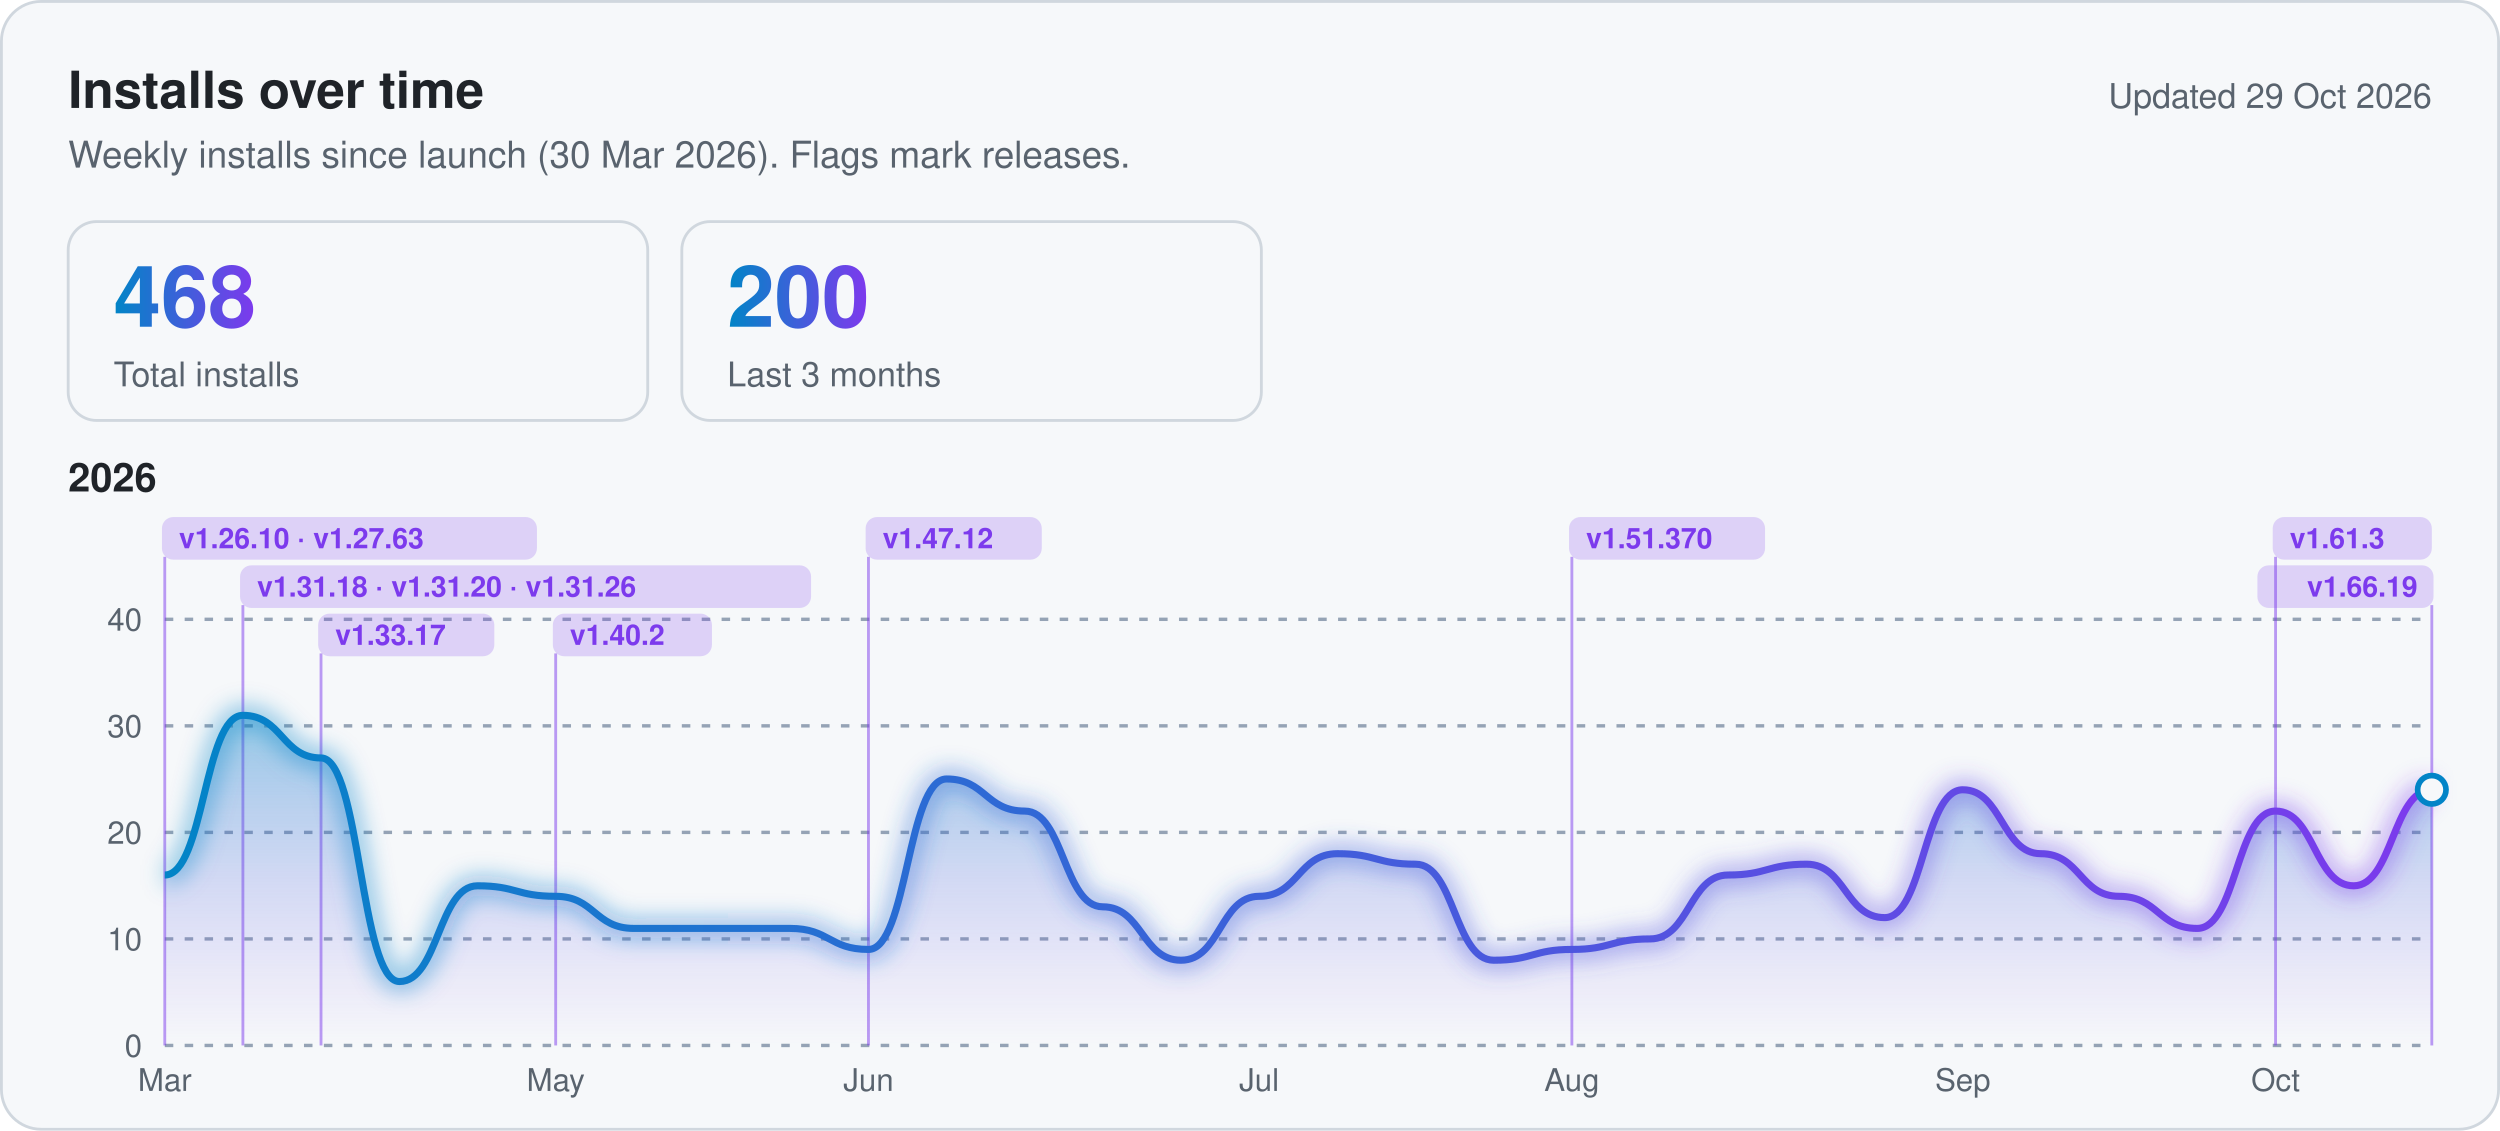
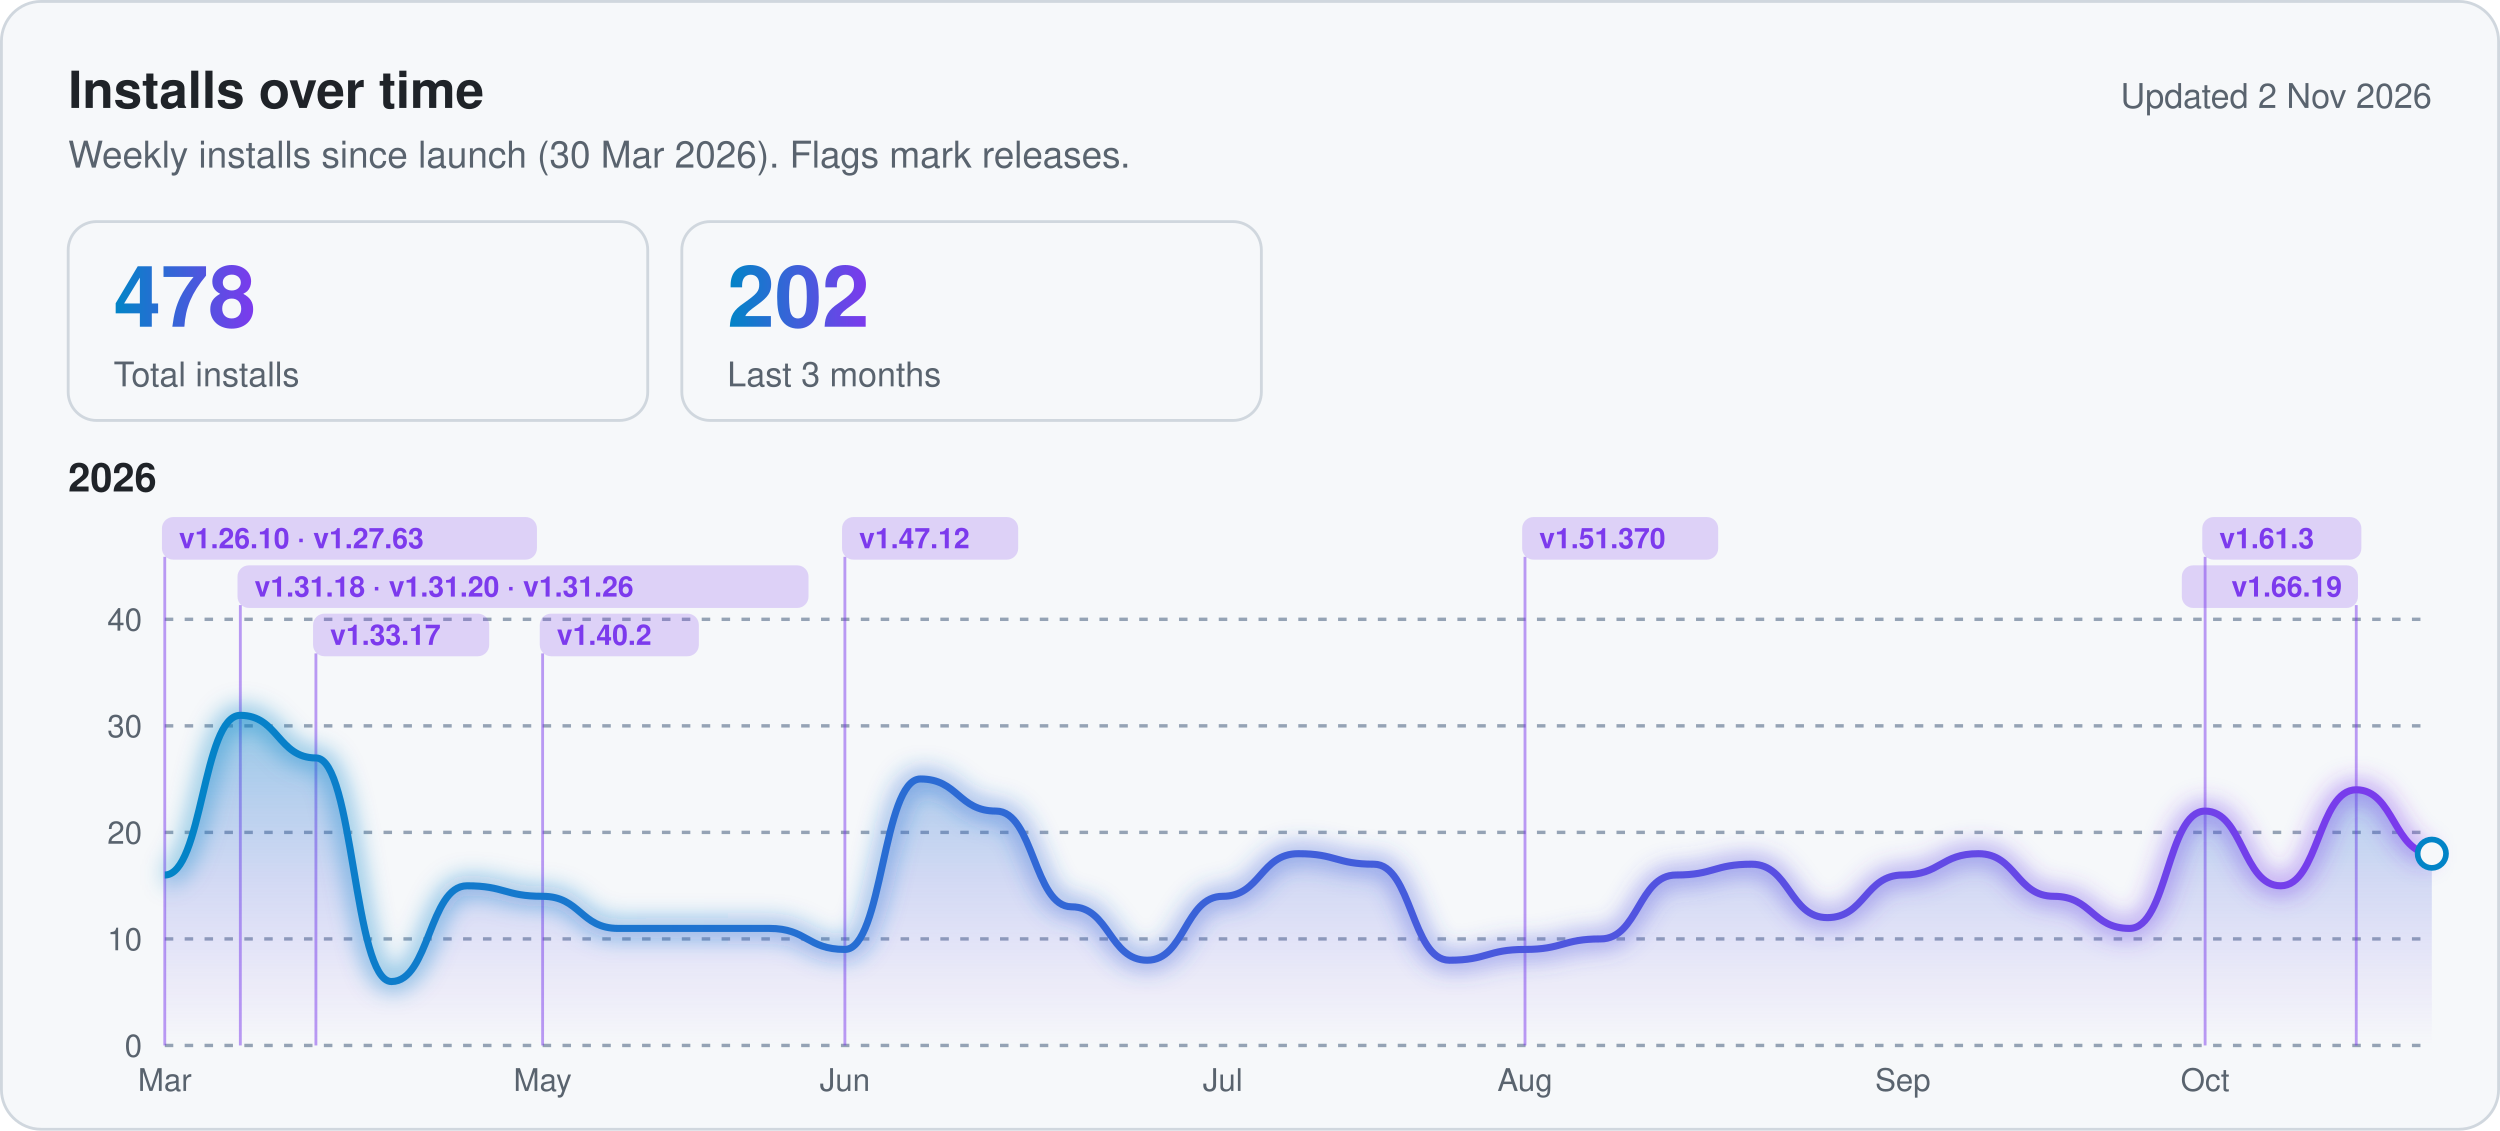
<svg xmlns="http://www.w3.org/2000/svg" viewBox="0 0 880 398" width="880" height="398" role="img" aria-label="Installs over time" font-family="'Segoe UI', system-ui, -apple-system, Helvetica, Arial, sans-serif">
  <style>@keyframes draw{from{stroke-dasharray:1;stroke-dashoffset:1}to{stroke-dasharray:1;stroke-dashoffset:0}}@keyframes fade{from{opacity:0}}.ln,.gw{animation:draw 2.2s ease-out .2s backwards}.fd{animation:fade 1.4s ease 1.2s backwards}@media (prefers-reduced-motion:reduce){.lwv{display:none}}@media (prefers-reduced-motion:reduce){*{animation:none!important}}</style>
  <defs>
    <linearGradient id="lg" x1="0" x2="1">
      <stop offset="0" stop-color="#0284c7" />
      <stop offset="1" stop-color="#7c3aed" />
    </linearGradient>
    <linearGradient id="ag" x1="0" x2="0" y1="0" y2="1">
      <stop offset="0" stop-color="#0284c7" stop-opacity=".4" />
      <stop offset="1" stop-color="#7c3aed" stop-opacity="0" />
    </linearGradient>
    <filter id="gw" x="-5%" y="-30%" width="110%" height="160%">
      <feGaussianBlur stdDeviation="4" />
    </filter>
    <linearGradient id="wv0" gradientUnits="userSpaceOnUse" x1="0" y1="0" x2="880" y2="0" gradientTransform="translate(-20,0)">
      <stop offset="0" stop-color="#fff" stop-opacity="0" />
      <stop offset=".04" stop-color="#fff" stop-opacity="0" />
      <stop offset=".08" stop-color="#fff" stop-opacity="1" />
      <stop offset=".086" stop-color="#fff" stop-opacity="0" />
      <stop offset="1" stop-color="#fff" stop-opacity="0" />
      <animateTransform attributeName="gradientTransform" type="translate" values="-20 0;825 0" keyTimes="0;1" dur="8s" begin="2.4s" repeatCount="indefinite" />
    </linearGradient>
  </defs>
  <rect x=".5" y=".5" width="879" height="397" rx="14" fill="#f6f8fa" stroke="#d0d7de" />
  <text x="24" y="38" font-size="18" font-weight="700" fill="#1f2328">Installs over time</text>
  <text x="24" y="59" font-size="13" fill="#59636e">Weekly installs since launch (30 Mar 2026). Flags mark releases.</text>
-   <text x="856" y="38" font-size="12" fill="#59636e" text-anchor="end">Updated 29 Oct 2026</text>
+   <text x="856" y="38" font-size="12" fill="#59636e" text-anchor="end">Updated 2 Nov 2026</text>
  <rect x="24" y="78" width="204" height="70" rx="10" fill="none" stroke="#d0d7de" />
-   <text x="40" y="115" font-size="30" font-weight="700" fill="url(#lg)">468</text>
+   <text x="40" y="115" font-size="30" font-weight="700" fill="url(#lg)">478</text>
  <text x="40" y="136" font-size="12" fill="#59636e">Total installs</text>
  <rect x="240" y="78" width="204" height="70" rx="10" fill="none" stroke="#d0d7de" />
-   <text x="256" y="115" font-size="30" font-weight="700" fill="url(#lg)">200</text>
+   <text x="256" y="115" font-size="30" font-weight="700" fill="url(#lg)">202</text>
  <text x="256" y="136" font-size="12" fill="#59636e">Last 3 months</text>
  <text x="24" y="173" font-size="14" font-weight="700" fill="#1f2328">2026</text>
  <line x1="58" x2="856" y1="368.0" y2="368.0" stroke="#95a3b5" stroke-width="1.2" stroke-dasharray="3 4" />
  <text x="50" y="372.0" font-size="11" fill="#59636e" text-anchor="end">0</text>
  <line x1="58" x2="856" y1="330.5" y2="330.5" stroke="#95a3b5" stroke-width="1.2" stroke-dasharray="3 4" />
  <text x="50" y="334.5" font-size="11" fill="#59636e" text-anchor="end">10</text>
  <line x1="58" x2="856" y1="293.0" y2="293.0" stroke="#95a3b5" stroke-width="1.2" stroke-dasharray="3 4" />
  <text x="50" y="297.0" font-size="11" fill="#59636e" text-anchor="end">20</text>
  <line x1="58" x2="856" y1="255.5" y2="255.5" stroke="#95a3b5" stroke-width="1.2" stroke-dasharray="3 4" />
  <text x="50" y="259.5" font-size="11" fill="#59636e" text-anchor="end">30</text>
  <line x1="58" x2="856" y1="218.0" y2="218.0" stroke="#95a3b5" stroke-width="1.2" stroke-dasharray="3 4" />
  <text x="50" y="222.0" font-size="11" fill="#59636e" text-anchor="end">40</text>
  <text x="58.0" y="384" font-size="11" fill="#59636e" text-anchor="middle">Mar</text>
-   <text x="195.6" y="384" font-size="11" fill="#59636e" text-anchor="middle">May</text>
-   <text x="305.7" y="384" font-size="11" fill="#59636e" text-anchor="middle">Jun</text>
-   <text x="443.2" y="384" font-size="11" fill="#59636e" text-anchor="middle">Jul</text>
-   <text x="553.3" y="384" font-size="11" fill="#59636e" text-anchor="middle">Aug</text>
-   <text x="690.9" y="384" font-size="11" fill="#59636e" text-anchor="middle">Sep</text>
-   <text x="801.0" y="384" font-size="11" fill="#59636e" text-anchor="middle">Oct</text>
+   <text x="191.0" y="384" font-size="11" fill="#59636e" text-anchor="middle">May</text>
+   <text x="297.4" y="384" font-size="11" fill="#59636e" text-anchor="middle">Jun</text>
+   <text x="430.4" y="384" font-size="11" fill="#59636e" text-anchor="middle">Jul</text>
+   <text x="536.8" y="384" font-size="11" fill="#59636e" text-anchor="middle">Aug</text>
+   <text x="669.8" y="384" font-size="11" fill="#59636e" text-anchor="middle">Sep</text>
+   <text x="776.2" y="384" font-size="11" fill="#59636e" text-anchor="middle">Oct</text>
  <line x1="58.0" x2="58.0" y1="196" y2="368" stroke="#7c3aed" stroke-opacity=".5" />
  <rect x="57.0" y="182" width="132" height="15" rx="4" fill="#7c3aed" fill-opacity=".2" />
  <text x="63.0" y="193" font-size="10" font-weight="600" fill="#7c3aed" text-anchor="start">v1.26.10 · v1.27.63</text>
-   <line x1="85.5" x2="85.5" y1="213" y2="368" stroke="#7c3aed" stroke-opacity=".5" />
-   <rect x="84.5" y="199" width="201" height="15" rx="4" fill="#7c3aed" fill-opacity=".2" />
-   <text x="90.5" y="210" font-size="10" font-weight="600" fill="#7c3aed" text-anchor="start">v1.31.18 · v1.31.20 · v1.31.26</text>
-   <line x1="113.0" x2="113.0" y1="230" y2="368" stroke="#7c3aed" stroke-opacity=".5" />
-   <rect x="112.0" y="216" width="62" height="15" rx="4" fill="#7c3aed" fill-opacity=".2" />
-   <text x="118.0" y="227" font-size="10" font-weight="600" fill="#7c3aed" text-anchor="start">v1.33.17</text>
-   <line x1="195.6" x2="195.6" y1="230" y2="368" stroke="#7c3aed" stroke-opacity=".5" />
-   <rect x="194.6" y="216" width="56" height="15" rx="4" fill="#7c3aed" fill-opacity=".2" />
-   <text x="200.6" y="227" font-size="10" font-weight="600" fill="#7c3aed" text-anchor="start">v1.40.2</text>
-   <line x1="305.7" x2="305.7" y1="196" y2="368" stroke="#7c3aed" stroke-opacity=".5" />
-   <rect x="304.7" y="182" width="62" height="15" rx="4" fill="#7c3aed" fill-opacity=".2" />
-   <text x="310.7" y="193" font-size="10" font-weight="600" fill="#7c3aed" text-anchor="start">v1.47.12</text>
-   <line x1="553.3" x2="553.3" y1="196" y2="368" stroke="#7c3aed" stroke-opacity=".5" />
-   <rect x="552.3" y="182" width="69" height="15" rx="4" fill="#7c3aed" fill-opacity=".2" />
-   <text x="558.3" y="193" font-size="10" font-weight="600" fill="#7c3aed" text-anchor="start">v1.51.370</text>
-   <line x1="801.0" x2="801.0" y1="196" y2="368" stroke="#7c3aed" stroke-opacity=".5" />
-   <rect x="800.0" y="182" width="56" height="15" rx="4" fill="#7c3aed" fill-opacity=".2" />
-   <text x="806.0" y="193" font-size="10" font-weight="600" fill="#7c3aed" text-anchor="start">v1.61.3</text>
-   <line x1="856.0" x2="856.0" y1="213" y2="368" stroke="#7c3aed" stroke-opacity=".5" />
-   <rect x="794.6" y="199" width="62" height="15" rx="4" fill="#7c3aed" fill-opacity=".2" />
-   <text x="851.0" y="210" font-size="10" font-weight="600" fill="#7c3aed" text-anchor="end">v1.66.19</text>
-   <path class="fd" d="M58.0,308.0C71.8,308.0 71.8,251.8 85.5,251.8C99.3,251.8 99.3,266.8 113.0,266.8C126.8,266.8 126.8,345.5 140.6,345.5C154.3,345.5 154.3,311.8 168.1,311.8C181.8,311.8 181.8,315.5 195.6,315.5C209.3,315.5 209.3,326.8 223.1,326.8C236.9,326.8 236.9,326.8 250.6,326.8C264.4,326.8 264.4,326.8 278.1,326.8C291.9,326.8 291.9,334.2 305.7,334.2C319.4,334.2 319.4,274.2 333.2,274.2C346.9,274.2 346.9,285.5 360.7,285.5C374.4,285.5 374.4,319.2 388.2,319.2C402.0,319.2 402.0,338.0 415.7,338.0C429.5,338.0 429.5,315.5 443.2,315.5C457.0,315.5 457.0,300.5 470.8,300.5C484.5,300.5 484.5,304.2 498.3,304.2C512.0,304.2 512.0,338.0 525.8,338.0C539.6,338.0 539.6,334.2 553.3,334.2C567.1,334.2 567.1,330.5 580.8,330.5C594.6,330.5 594.6,308.0 608.3,308.0C622.1,308.0 622.1,304.2 635.9,304.2C649.6,304.2 649.6,323.0 663.4,323.0C677.1,323.0 677.1,278.0 690.9,278.0C704.7,278.0 704.7,300.5 718.4,300.5C732.2,300.5 732.2,315.5 745.9,315.5C759.7,315.5 759.7,326.8 773.4,326.8C787.2,326.8 787.2,285.5 801.0,285.5C814.7,285.5 814.7,311.8 828.5,311.8C842.2,311.8 842.2,278.0 856.0,278.0L856.0,368.0L58.0,368.0Z" fill="url(#ag)" style="animation-delay:1.20s" />
-   <path class="gw" d="M58.0,308.0C71.8,308.0 71.8,251.8 85.5,251.8C99.3,251.8 99.3,266.8 113.0,266.8C126.8,266.8 126.8,345.5 140.6,345.5C154.3,345.5 154.3,311.8 168.1,311.8C181.8,311.8 181.8,315.5 195.6,315.5C209.3,315.5 209.3,326.8 223.1,326.8C236.9,326.8 236.9,326.8 250.6,326.8C264.4,326.8 264.4,326.8 278.1,326.8C291.9,326.8 291.9,334.2 305.7,334.2C319.4,334.2 319.4,274.2 333.2,274.2C346.9,274.2 346.9,285.5 360.7,285.5C374.4,285.5 374.4,319.2 388.2,319.2C402.0,319.2 402.0,338.0 415.7,338.0C429.5,338.0 429.5,315.5 443.2,315.5C457.0,315.5 457.0,300.5 470.8,300.5C484.5,300.5 484.5,304.2 498.3,304.2C512.0,304.2 512.0,338.0 525.8,338.0C539.6,338.0 539.6,334.2 553.3,334.2C567.1,334.2 567.1,330.5 580.8,330.5C594.6,330.5 594.6,308.0 608.3,308.0C622.1,308.0 622.1,304.2 635.9,304.2C649.6,304.2 649.6,323.0 663.4,323.0C677.1,323.0 677.1,278.0 690.9,278.0C704.7,278.0 704.7,300.5 718.4,300.5C732.2,300.5 732.2,315.5 745.9,315.5C759.7,315.5 759.7,326.8 773.4,326.8C787.2,326.8 787.2,285.5 801.0,285.5C814.7,285.5 814.7,311.8 828.5,311.8C842.2,311.8 842.2,278.0 856.0,278.0" pathLength="1" fill="none" stroke="url(#lg)" stroke-width="7" stroke-opacity=".45" filter="url(#gw)" style="animation-delay:0.20s" />
-   <path class="ln" d="M58.0,308.0C71.8,308.0 71.8,251.8 85.5,251.8C99.3,251.8 99.3,266.8 113.0,266.8C126.8,266.8 126.8,345.5 140.6,345.5C154.3,345.5 154.3,311.8 168.1,311.8C181.8,311.8 181.8,315.5 195.6,315.5C209.3,315.5 209.3,326.8 223.1,326.8C236.9,326.8 236.9,326.8 250.6,326.8C264.4,326.8 264.4,326.8 278.1,326.8C291.9,326.8 291.9,334.2 305.7,334.2C319.4,334.2 319.4,274.2 333.2,274.2C346.9,274.2 346.9,285.5 360.7,285.5C374.4,285.5 374.4,319.2 388.2,319.2C402.0,319.2 402.0,338.0 415.7,338.0C429.5,338.0 429.5,315.5 443.2,315.5C457.0,315.5 457.0,300.5 470.8,300.5C484.5,300.5 484.5,304.2 498.3,304.2C512.0,304.2 512.0,338.0 525.8,338.0C539.6,338.0 539.6,334.2 553.3,334.2C567.1,334.2 567.1,330.5 580.8,330.5C594.6,330.5 594.6,308.0 608.3,308.0C622.1,308.0 622.1,304.2 635.9,304.2C649.6,304.2 649.6,323.0 663.4,323.0C677.1,323.0 677.1,278.0 690.9,278.0C704.7,278.0 704.7,300.5 718.4,300.5C732.2,300.5 732.2,315.5 745.9,315.5C759.7,315.5 759.7,326.8 773.4,326.8C787.2,326.8 787.2,285.5 801.0,285.5C814.7,285.5 814.7,311.8 828.5,311.8C842.2,311.8 842.2,278.0 856.0,278.0" pathLength="1" fill="none" stroke="url(#lg)" stroke-width="2.5" stroke-linejoin="round" style="animation-delay:0.20s" />
-   <path class="lwv" d="M58.0,308.0C71.8,308.0 71.8,251.8 85.5,251.8C99.3,251.8 99.3,266.8 113.0,266.8C126.8,266.8 126.8,345.5 140.6,345.5C154.3,345.5 154.3,311.8 168.1,311.8C181.8,311.8 181.8,315.5 195.6,315.5C209.3,315.5 209.3,326.8 223.1,326.8C236.9,326.8 236.9,326.8 250.6,326.8C264.4,326.8 264.4,326.8 278.1,326.8C291.9,326.8 291.9,334.2 305.7,334.2C319.4,334.2 319.4,274.2 333.2,274.2C346.9,274.2 346.9,285.5 360.7,285.5C374.4,285.5 374.4,319.2 388.2,319.2C402.0,319.2 402.0,338.0 415.7,338.0C429.5,338.0 429.5,315.5 443.2,315.5C457.0,315.5 457.0,300.5 470.8,300.5C484.5,300.5 484.5,304.2 498.3,304.2C512.0,304.2 512.0,338.0 525.8,338.0C539.6,338.0 539.6,334.2 553.3,334.2C567.1,334.2 567.1,330.5 580.8,330.5C594.6,330.5 594.6,308.0 608.3,308.0C622.1,308.0 622.1,304.2 635.9,304.2C649.6,304.2 649.6,323.0 663.4,323.0C677.1,323.0 677.1,278.0 690.9,278.0C704.7,278.0 704.7,300.5 718.4,300.5C732.2,300.5 732.2,315.5 745.9,315.5C759.7,315.5 759.7,326.8 773.4,326.8C787.2,326.8 787.2,285.5 801.0,285.5C814.7,285.5 814.7,311.8 828.5,311.8C842.2,311.8 842.2,278.0 856.0,278.0" fill="none" stroke="url(#wv0)" stroke-width="5.5" stroke-linecap="round" filter="url(#gw)" />
-   <path class="lwv" d="M58.0,308.0C71.8,308.0 71.8,251.8 85.5,251.8C99.3,251.8 99.3,266.8 113.0,266.8C126.8,266.8 126.8,345.5 140.6,345.5C154.3,345.5 154.3,311.8 168.1,311.8C181.8,311.8 181.8,315.5 195.6,315.5C209.3,315.5 209.3,326.8 223.1,326.8C236.9,326.8 236.9,326.8 250.6,326.8C264.4,326.8 264.4,326.8 278.1,326.8C291.9,326.8 291.9,334.2 305.7,334.2C319.4,334.2 319.4,274.2 333.2,274.2C346.9,274.2 346.9,285.5 360.7,285.5C374.4,285.5 374.4,319.2 388.2,319.2C402.0,319.2 402.0,338.0 415.7,338.0C429.5,338.0 429.5,315.5 443.2,315.5C457.0,315.5 457.0,300.5 470.8,300.5C484.5,300.5 484.5,304.2 498.3,304.2C512.0,304.2 512.0,338.0 525.8,338.0C539.6,338.0 539.6,334.2 553.3,334.2C567.1,334.2 567.1,330.5 580.8,330.5C594.6,330.5 594.6,308.0 608.3,308.0C622.1,308.0 622.1,304.2 635.9,304.2C649.6,304.2 649.6,323.0 663.4,323.0C677.1,323.0 677.1,278.0 690.9,278.0C704.7,278.0 704.7,300.5 718.4,300.5C732.2,300.5 732.2,315.5 745.9,315.5C759.7,315.5 759.7,326.8 773.4,326.8C787.2,326.8 787.2,285.5 801.0,285.5C814.7,285.5 814.7,311.8 828.5,311.8C842.2,311.8 842.2,278.0 856.0,278.0" fill="none" stroke="url(#wv0)" stroke-width="2" stroke-linecap="round" />
-   <circle class="fd" cx="856.0" cy="278.0" r="5" fill="#f6f8fa" stroke="#0284c7" stroke-width="2" style="animation-delay:1.20s" />
+   <line x1="84.6" x2="84.6" y1="213" y2="368" stroke="#7c3aed" stroke-opacity=".5" />
+   <rect x="83.6" y="199" width="201" height="15" rx="4" fill="#7c3aed" fill-opacity=".2" />
+   <text x="89.6" y="210" font-size="10" font-weight="600" fill="#7c3aed" text-anchor="start">v1.31.18 · v1.31.20 · v1.31.26</text>
+   <line x1="111.2" x2="111.2" y1="230" y2="368" stroke="#7c3aed" stroke-opacity=".5" />
+   <rect x="110.2" y="216" width="62" height="15" rx="4" fill="#7c3aed" fill-opacity=".2" />
+   <text x="116.2" y="227" font-size="10" font-weight="600" fill="#7c3aed" text-anchor="start">v1.33.17</text>
+   <line x1="191.0" x2="191.0" y1="230" y2="368" stroke="#7c3aed" stroke-opacity=".5" />
+   <rect x="190.0" y="216" width="56" height="15" rx="4" fill="#7c3aed" fill-opacity=".2" />
+   <text x="196.0" y="227" font-size="10" font-weight="600" fill="#7c3aed" text-anchor="start">v1.40.2</text>
+   <line x1="297.4" x2="297.4" y1="196" y2="368" stroke="#7c3aed" stroke-opacity=".5" />
+   <rect x="296.4" y="182" width="62" height="15" rx="4" fill="#7c3aed" fill-opacity=".2" />
+   <text x="302.4" y="193" font-size="10" font-weight="600" fill="#7c3aed" text-anchor="start">v1.47.12</text>
+   <line x1="536.8" x2="536.8" y1="196" y2="368" stroke="#7c3aed" stroke-opacity=".5" />
+   <rect x="535.8" y="182" width="69" height="15" rx="4" fill="#7c3aed" fill-opacity=".2" />
+   <text x="541.8" y="193" font-size="10" font-weight="600" fill="#7c3aed" text-anchor="start">v1.51.370</text>
+   <line x1="776.2" x2="776.2" y1="196" y2="368" stroke="#7c3aed" stroke-opacity=".5" />
+   <rect x="775.2" y="182" width="56" height="15" rx="4" fill="#7c3aed" fill-opacity=".2" />
+   <text x="781.2" y="193" font-size="10" font-weight="600" fill="#7c3aed" text-anchor="start">v1.61.3</text>
+   <line x1="829.4" x2="829.4" y1="213" y2="368" stroke="#7c3aed" stroke-opacity=".5" />
+   <rect x="768.0" y="199" width="62" height="15" rx="4" fill="#7c3aed" fill-opacity=".2" />
+   <text x="824.4" y="210" font-size="10" font-weight="600" fill="#7c3aed" text-anchor="end">v1.66.19</text>
+   <path class="fd" d="M58.0,308.0C71.3,308.0 71.3,251.8 84.6,251.8C97.9,251.8 97.9,266.8 111.2,266.8C124.5,266.8 124.5,345.5 137.8,345.5C151.1,345.5 151.1,311.8 164.4,311.8C177.7,311.8 177.7,315.5 191.0,315.5C204.3,315.5 204.3,326.8 217.6,326.8C230.9,326.8 230.9,326.8 244.2,326.8C257.5,326.8 257.5,326.8 270.8,326.8C284.1,326.8 284.1,334.2 297.4,334.2C310.7,334.2 310.7,274.2 324.0,274.2C337.3,274.2 337.3,285.5 350.6,285.5C363.9,285.5 363.9,319.2 377.2,319.2C390.5,319.2 390.5,338.0 403.8,338.0C417.1,338.0 417.1,315.5 430.4,315.5C443.7,315.5 443.7,300.5 457.0,300.5C470.3,300.5 470.3,304.2 483.6,304.2C496.9,304.2 496.9,338.0 510.2,338.0C523.5,338.0 523.5,334.2 536.8,334.2C550.1,334.2 550.1,330.5 563.4,330.5C576.7,330.5 576.7,308.0 590.0,308.0C603.3,308.0 603.3,304.2 616.6,304.2C629.9,304.2 629.9,323.0 643.2,323.0C656.5,323.0 656.5,308.0 669.8,308.0C683.1,308.0 683.1,300.5 696.4,300.5C709.7,300.5 709.7,315.5 723.0,315.5C736.3,315.5 736.3,326.8 749.6,326.8C762.9,326.8 762.9,285.5 776.2,285.5C789.5,285.5 789.5,311.8 802.8,311.8C816.1,311.8 816.1,278.0 829.4,278.0C842.7,278.0 842.7,300.5 856.0,300.5L856.0,368.0L58.0,368.0Z" fill="url(#ag)" style="animation-delay:1.20s" />
+   <path class="gw" d="M58.0,308.0C71.3,308.0 71.3,251.8 84.6,251.8C97.9,251.8 97.9,266.8 111.2,266.8C124.5,266.8 124.5,345.5 137.8,345.5C151.1,345.5 151.1,311.8 164.4,311.8C177.7,311.8 177.7,315.5 191.0,315.5C204.3,315.5 204.3,326.8 217.6,326.8C230.9,326.8 230.9,326.8 244.2,326.8C257.5,326.8 257.5,326.8 270.8,326.8C284.1,326.8 284.1,334.2 297.4,334.2C310.7,334.2 310.7,274.2 324.0,274.2C337.3,274.2 337.3,285.5 350.6,285.5C363.9,285.5 363.9,319.2 377.2,319.2C390.5,319.2 390.5,338.0 403.8,338.0C417.1,338.0 417.1,315.5 430.4,315.5C443.7,315.5 443.7,300.5 457.0,300.5C470.3,300.5 470.3,304.2 483.6,304.2C496.9,304.2 496.9,338.0 510.2,338.0C523.5,338.0 523.5,334.2 536.8,334.2C550.1,334.2 550.1,330.5 563.4,330.5C576.7,330.5 576.7,308.0 590.0,308.0C603.3,308.0 603.3,304.2 616.6,304.2C629.9,304.2 629.9,323.0 643.2,323.0C656.5,323.0 656.5,308.0 669.8,308.0C683.1,308.0 683.1,300.5 696.4,300.5C709.7,300.5 709.7,315.5 723.0,315.5C736.3,315.5 736.3,326.8 749.6,326.8C762.9,326.8 762.9,285.5 776.2,285.5C789.5,285.5 789.5,311.8 802.8,311.8C816.1,311.8 816.1,278.0 829.4,278.0C842.7,278.0 842.7,300.5 856.0,300.5" pathLength="1" fill="none" stroke="url(#lg)" stroke-width="7" stroke-opacity=".45" filter="url(#gw)" style="animation-delay:0.20s" />
+   <path class="ln" d="M58.0,308.0C71.3,308.0 71.3,251.8 84.6,251.8C97.9,251.8 97.9,266.8 111.2,266.8C124.5,266.8 124.5,345.5 137.8,345.5C151.1,345.5 151.1,311.8 164.4,311.8C177.7,311.8 177.7,315.5 191.0,315.5C204.3,315.5 204.3,326.8 217.6,326.8C230.9,326.8 230.9,326.8 244.2,326.8C257.5,326.8 257.5,326.8 270.8,326.8C284.1,326.8 284.1,334.2 297.4,334.2C310.7,334.2 310.7,274.2 324.0,274.2C337.3,274.2 337.3,285.5 350.6,285.5C363.9,285.5 363.9,319.2 377.2,319.2C390.5,319.2 390.5,338.0 403.8,338.0C417.1,338.0 417.1,315.5 430.4,315.5C443.7,315.5 443.7,300.5 457.0,300.5C470.3,300.5 470.3,304.2 483.6,304.2C496.9,304.2 496.9,338.0 510.2,338.0C523.5,338.0 523.5,334.2 536.8,334.2C550.1,334.2 550.1,330.5 563.4,330.5C576.7,330.5 576.7,308.0 590.0,308.0C603.3,308.0 603.3,304.2 616.6,304.2C629.9,304.2 629.9,323.0 643.2,323.0C656.5,323.0 656.5,308.0 669.8,308.0C683.1,308.0 683.1,300.5 696.4,300.5C709.7,300.5 709.7,315.5 723.0,315.5C736.3,315.5 736.3,326.8 749.6,326.8C762.9,326.8 762.9,285.5 776.2,285.5C789.5,285.5 789.5,311.8 802.8,311.8C816.1,311.8 816.1,278.0 829.4,278.0C842.7,278.0 842.7,300.5 856.0,300.5" pathLength="1" fill="none" stroke="url(#lg)" stroke-width="2.5" stroke-linejoin="round" style="animation-delay:0.20s" />
+   <path class="lwv" d="M58.0,308.0C71.3,308.0 71.3,251.8 84.6,251.8C97.9,251.8 97.9,266.8 111.2,266.8C124.5,266.8 124.5,345.5 137.8,345.5C151.1,345.5 151.1,311.8 164.4,311.8C177.7,311.8 177.7,315.5 191.0,315.5C204.3,315.5 204.3,326.8 217.6,326.8C230.9,326.8 230.9,326.8 244.2,326.8C257.5,326.8 257.5,326.8 270.8,326.8C284.1,326.8 284.1,334.2 297.4,334.2C310.7,334.2 310.7,274.2 324.0,274.2C337.3,274.2 337.3,285.5 350.6,285.5C363.9,285.5 363.9,319.2 377.2,319.2C390.5,319.2 390.5,338.0 403.8,338.0C417.1,338.0 417.1,315.5 430.4,315.5C443.7,315.5 443.7,300.5 457.0,300.5C470.3,300.5 470.3,304.2 483.6,304.2C496.9,304.2 496.9,338.0 510.2,338.0C523.5,338.0 523.5,334.2 536.8,334.2C550.1,334.2 550.1,330.5 563.4,330.5C576.7,330.5 576.7,308.0 590.0,308.0C603.3,308.0 603.3,304.2 616.6,304.2C629.9,304.2 629.9,323.0 643.2,323.0C656.5,323.0 656.5,308.0 669.8,308.0C683.1,308.0 683.1,300.5 696.4,300.5C709.7,300.5 709.7,315.5 723.0,315.5C736.3,315.5 736.3,326.8 749.6,326.8C762.9,326.8 762.9,285.5 776.2,285.5C789.5,285.5 789.5,311.8 802.8,311.8C816.1,311.8 816.1,278.0 829.4,278.0C842.7,278.0 842.7,300.5 856.0,300.5" fill="none" stroke="url(#wv0)" stroke-width="5.5" stroke-linecap="round" filter="url(#gw)" />
+   <path class="lwv" d="M58.0,308.0C71.3,308.0 71.3,251.8 84.6,251.8C97.9,251.8 97.9,266.8 111.2,266.8C124.5,266.8 124.5,345.5 137.8,345.5C151.1,345.5 151.1,311.8 164.4,311.8C177.7,311.8 177.7,315.5 191.0,315.5C204.3,315.5 204.3,326.8 217.6,326.8C230.9,326.8 230.9,326.8 244.2,326.8C257.5,326.8 257.5,326.8 270.8,326.8C284.1,326.8 284.1,334.2 297.4,334.2C310.7,334.2 310.7,274.2 324.0,274.2C337.3,274.2 337.3,285.5 350.6,285.5C363.9,285.5 363.9,319.2 377.2,319.2C390.5,319.2 390.5,338.0 403.8,338.0C417.1,338.0 417.1,315.5 430.4,315.5C443.7,315.5 443.7,300.5 457.0,300.5C470.3,300.5 470.3,304.2 483.6,304.2C496.9,304.2 496.9,338.0 510.2,338.0C523.5,338.0 523.5,334.2 536.8,334.2C550.1,334.2 550.1,330.5 563.4,330.5C576.7,330.5 576.7,308.0 590.0,308.0C603.3,308.0 603.3,304.2 616.6,304.2C629.9,304.2 629.9,323.0 643.2,323.0C656.5,323.0 656.5,308.0 669.8,308.0C683.1,308.0 683.1,300.5 696.4,300.5C709.7,300.5 709.7,315.5 723.0,315.5C736.3,315.5 736.3,326.8 749.6,326.8C762.9,326.8 762.9,285.5 776.2,285.5C789.5,285.5 789.5,311.8 802.8,311.8C816.1,311.8 816.1,278.0 829.4,278.0C842.7,278.0 842.7,300.5 856.0,300.5" fill="none" stroke="url(#wv0)" stroke-width="2" stroke-linecap="round" />
+   <circle class="fd" cx="856.0" cy="300.5" r="5" fill="#f6f8fa" stroke="#0284c7" stroke-width="2" style="animation-delay:1.20s" />
</svg>
